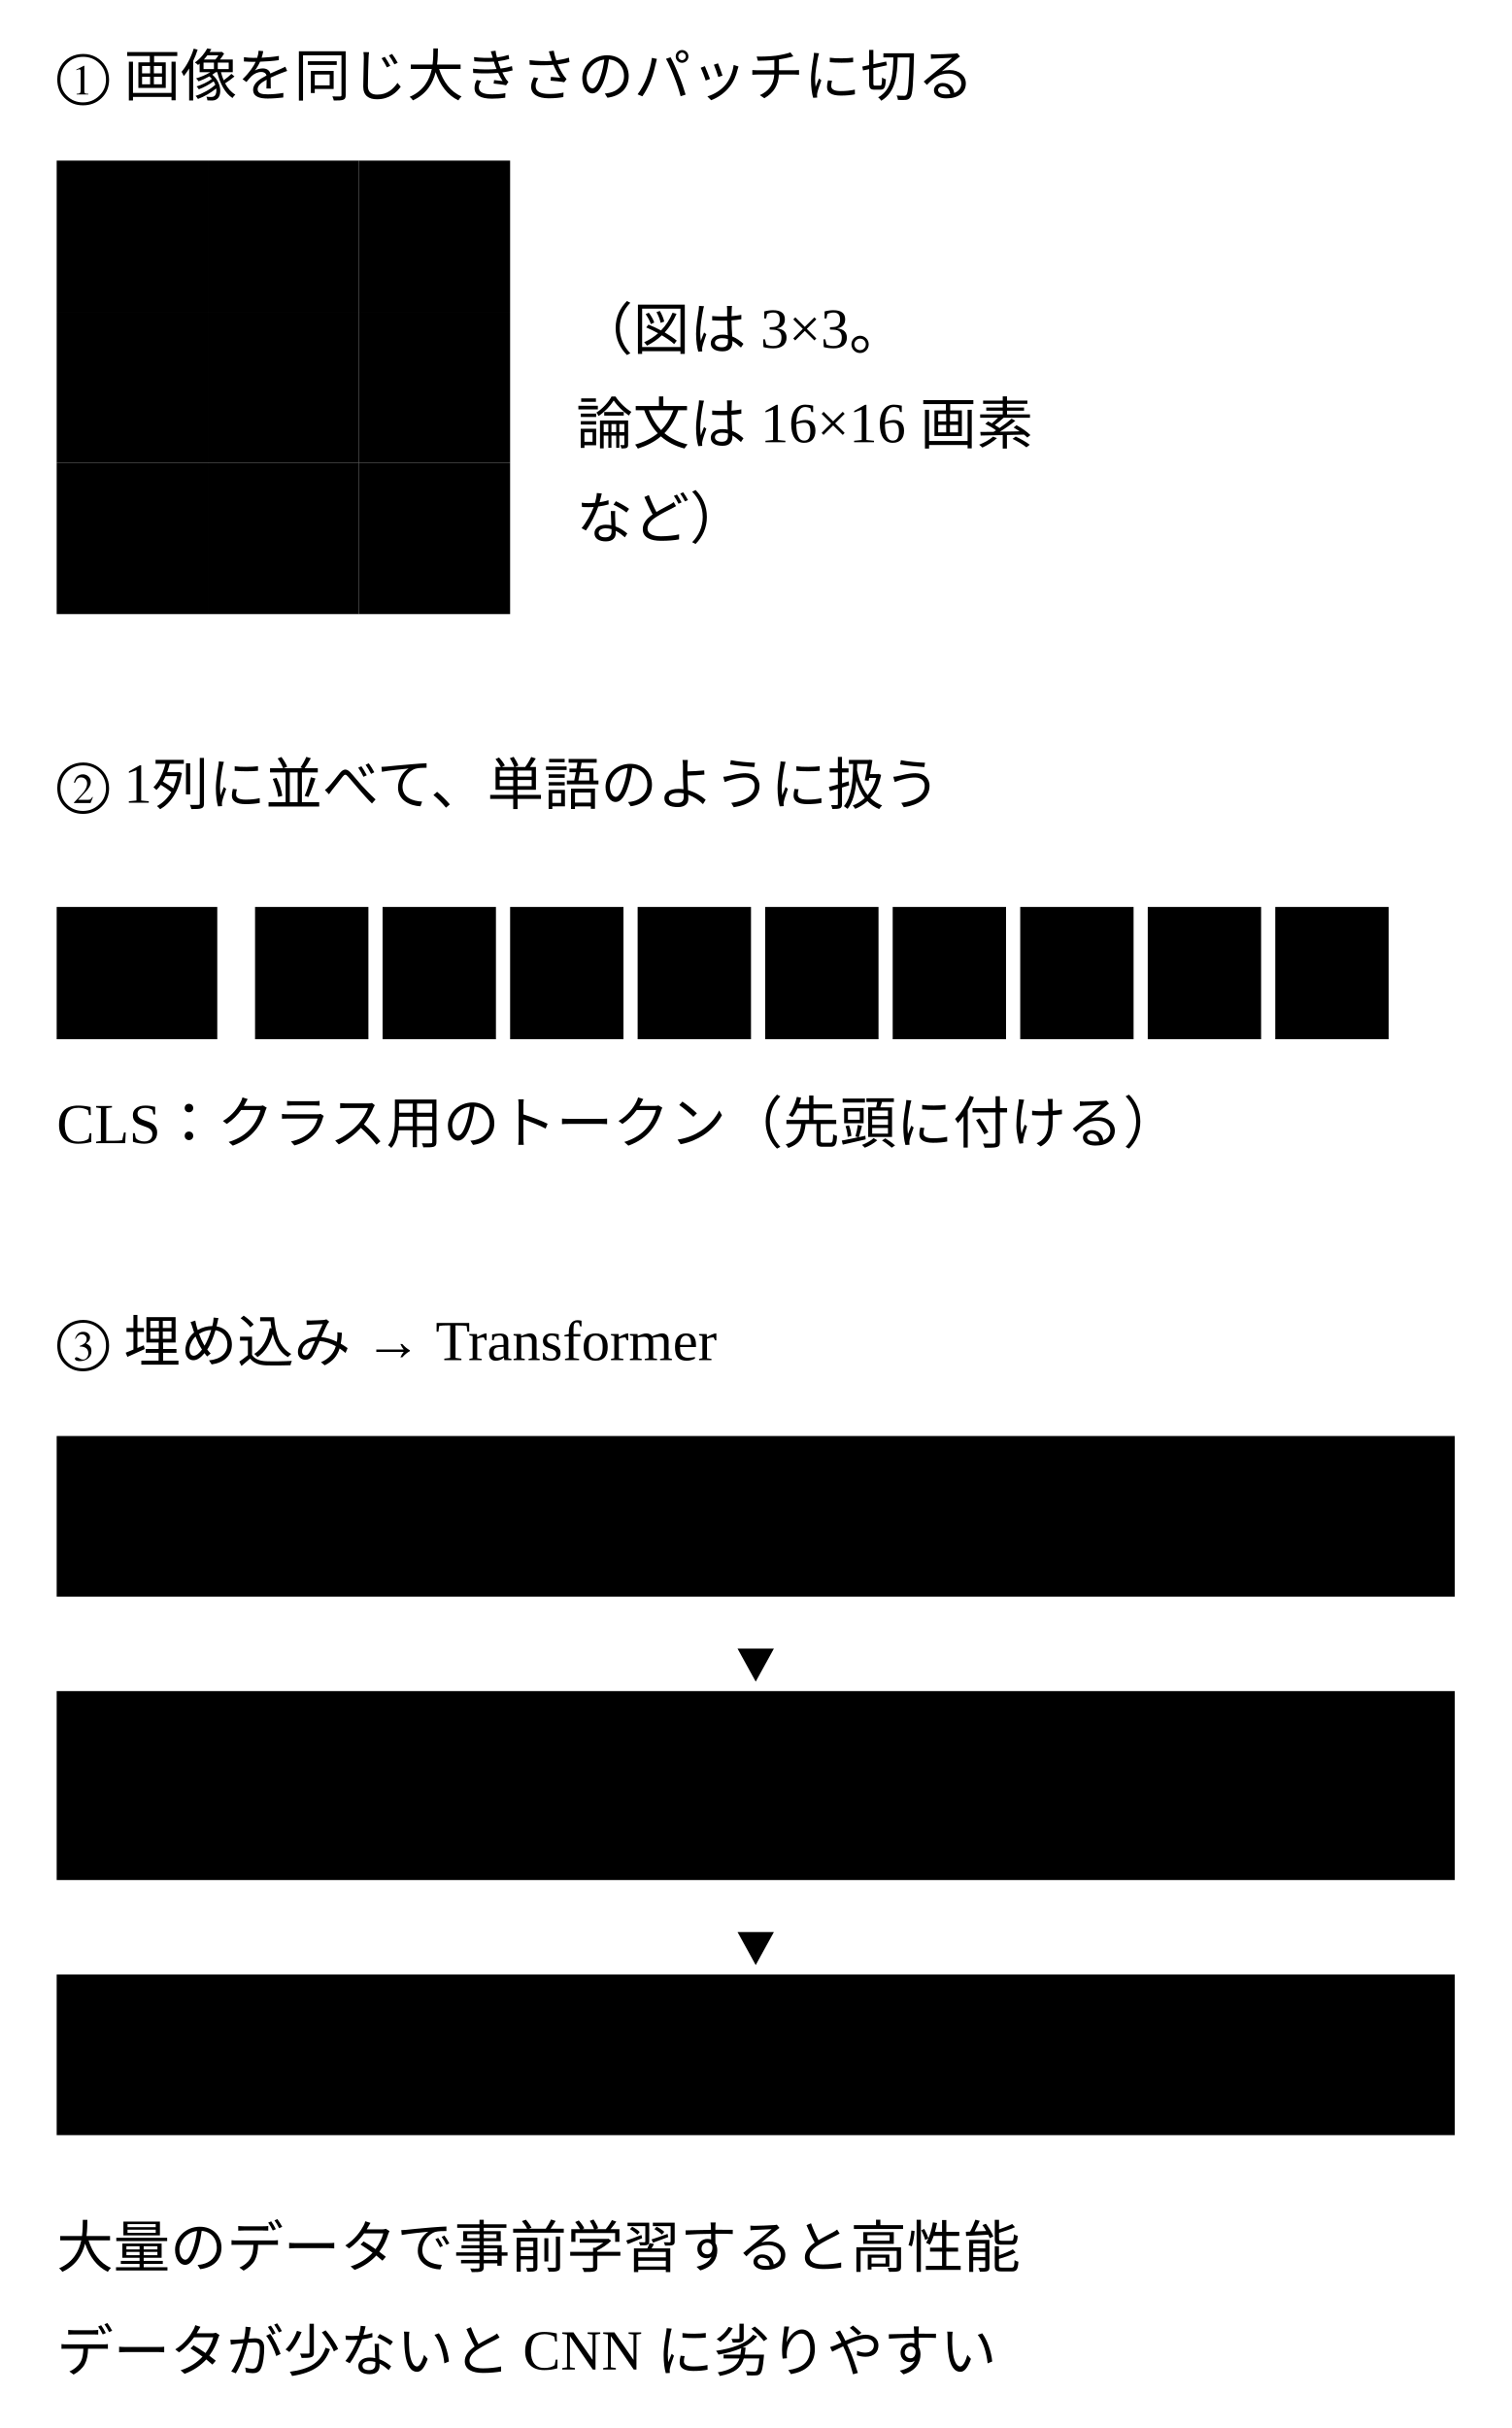
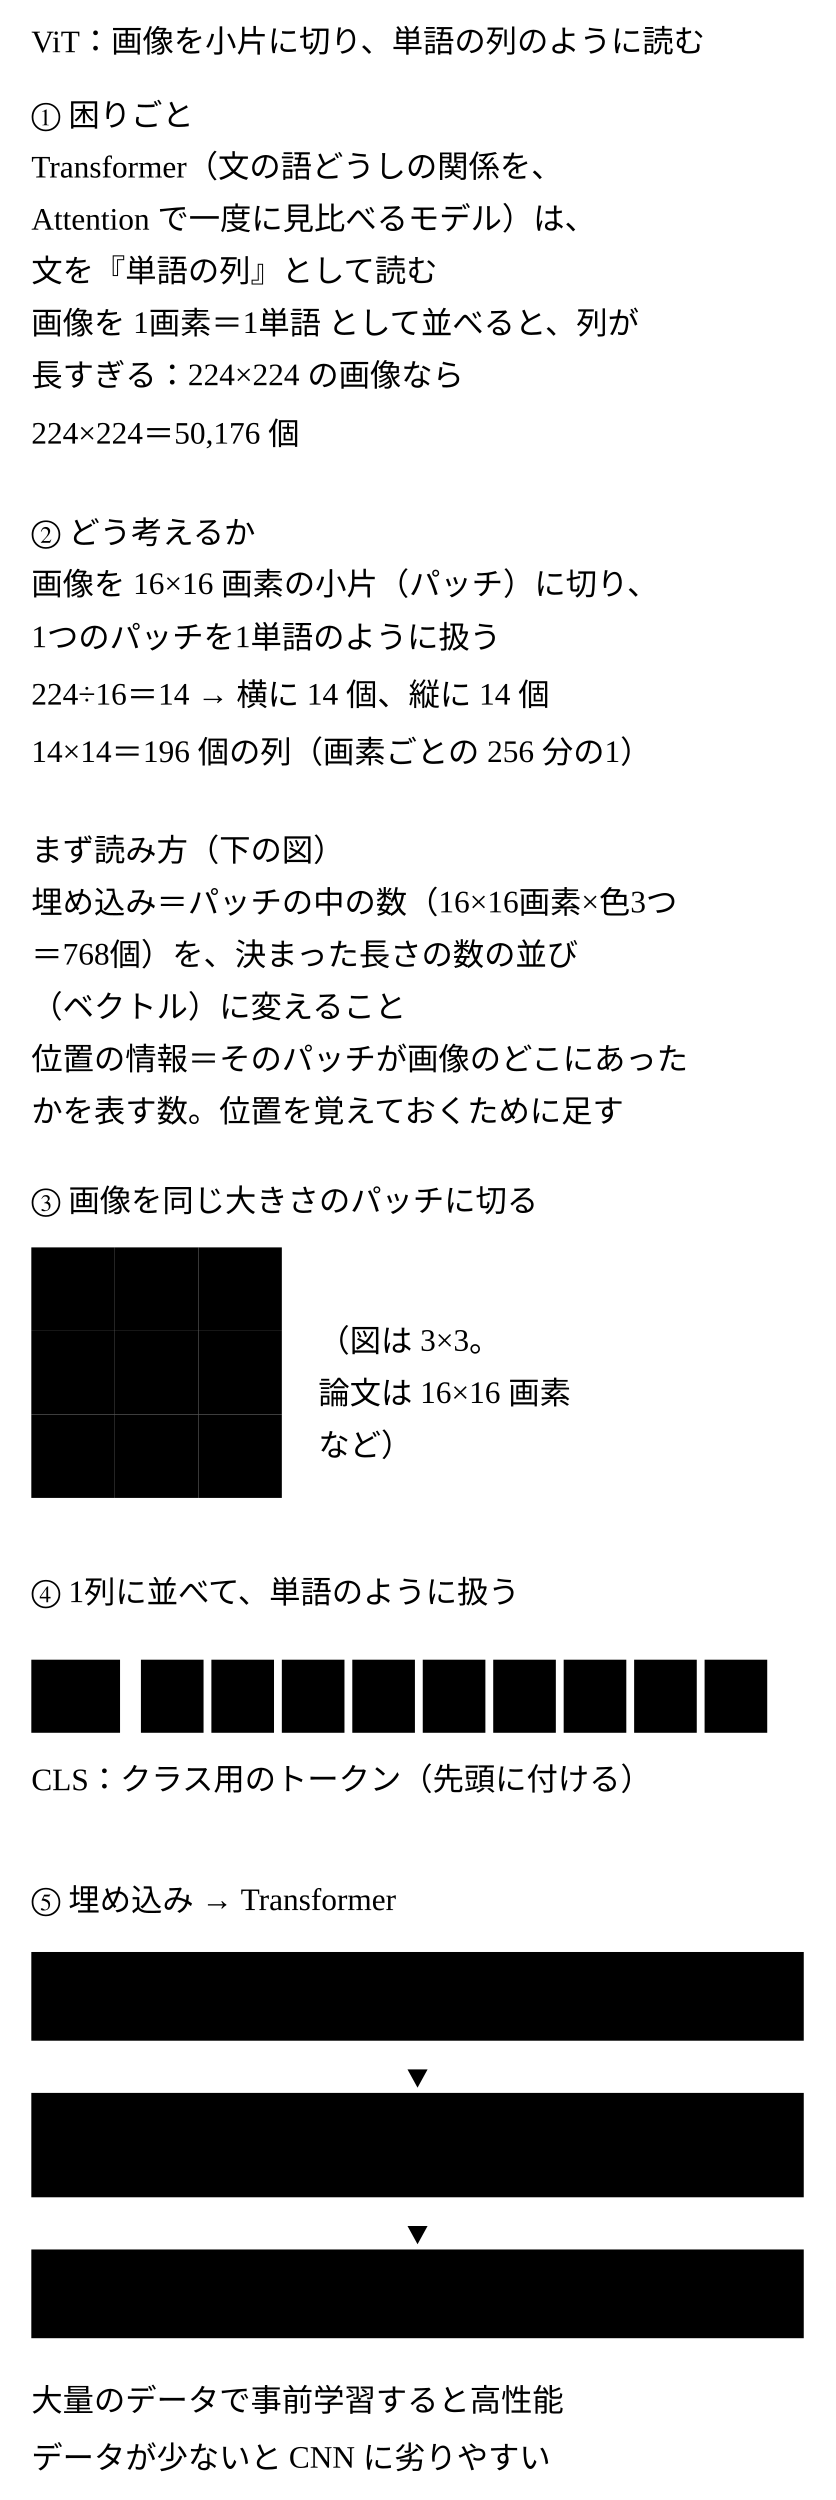
- <svg xmlns="http://www.w3.org/2000/svg" viewBox="0 0 320 514" role="img" aria-labelledby="fig-g-vit-t fig-g-vit-d">
-   <text x="12" y="20" class="tb">① 画像を同じ大きさのパッチに切る</text>
-   <rect x="12" y="34" width="32" height="32" class="fas sb" stroke-width="1.5" />
-   <rect x="44" y="34" width="32" height="32" class="fok sb" stroke-width="1.5" />
-   <rect x="76" y="34" width="32" height="32" class="fwn sb" stroke-width="1.5" />
-   <rect x="12" y="66" width="32" height="32" class="fok sb" stroke-width="1.5" />
-   <rect x="44" y="66" width="32" height="32" class="fwn sb" stroke-width="1.5" />
-   <rect x="76" y="66" width="32" height="32" class="fas sb" stroke-width="1.5" />
-   <rect x="12" y="98" width="32" height="32" class="fwn sb" stroke-width="1.5" />
-   <rect x="44" y="98" width="32" height="32" class="fas sb" stroke-width="1.5" />
-   <rect x="76" y="98" width="32" height="32" class="fok sb" stroke-width="1.5" />
-   <text x="122" y="74" class="tm">（図は 3×3。</text>
-   <text x="122" y="94" class="tm">論文は 16×16 画素</text>
-   <text x="122" y="114" class="tm">など）</text>
-   <line x1="12" y1="146" x2="308" y2="146" class="l sb w1" />
-   <text x="12" y="170" class="tb">② 1列に並べて、単語のように扱う</text>
-   <rect x="12" y="192" width="34" height="28" class="fng sng" stroke-width="1.5" />
-   <text x="29" y="210.5" class="tb" text-anchor="middle">CLS</text>
-   <rect x="54" y="192" width="24" height="28" class="fas sb" stroke-width="1.5" />
-   <rect x="81" y="192" width="24" height="28" class="fok sb" stroke-width="1.5" />
-   <rect x="108" y="192" width="24" height="28" class="fwn sb" stroke-width="1.5" />
-   <rect x="135" y="192" width="24" height="28" class="fok sb" stroke-width="1.5" />
-   <rect x="162" y="192" width="24" height="28" class="fwn sb" stroke-width="1.5" />
-   <rect x="189" y="192" width="24" height="28" class="fas sb" stroke-width="1.5" />
-   <rect x="216" y="192" width="24" height="28" class="fwn sb" stroke-width="1.5" />
-   <rect x="243" y="192" width="24" height="28" class="fas sb" stroke-width="1.5" />
-   <rect x="270" y="192" width="24" height="28" class="fok sb" stroke-width="1.5" />
-   <text x="12" y="242" class="tm">CLS：クラス用のトークン（先頭に付ける）</text>
-   <line x1="12" y1="264" x2="308" y2="264" class="l sb w1" />
-   <text x="12" y="288" class="tb">③ 埋め込み → Transformer</text>
-   <rect x="12" y="304" width="296" height="34" class="fs sb" stroke-width="1.5" />
-   <text x="160" y="316.5" text-anchor="middle">各パッチを線形変換で埋め込む</text>
-   <text x="160" y="334.5" text-anchor="middle">＋ 位置の情報を足す</text>
-   <line x1="160" y1="338" x2="160" y2="356" class="l w2" />
-   <polyline points="156.15,349 160,356 163.85,349" class="l w2" />
-   <rect x="12" y="358" width="296" height="40" class="fas sa" stroke-width="1.5" />
-   <text x="160" y="373.5" text-anchor="middle">Transformer のエンコーダ</text>
-   <text x="160" y="391.5" text-anchor="middle">（畳み込みは使わない）</text>
-   <line x1="160" y1="398" x2="160" y2="416" class="l w2" />
-   <polyline points="156.15,409 160,416 163.85,409" class="l w2" />
-   <rect x="12" y="418" width="296" height="34" class="fok sok" stroke-width="1.5" />
-   <text x="160" y="439.5" class="tb" text-anchor="middle">CLS の出力でクラスを分類</text>
-   <text x="12" y="480" class="tb">大量のデータで事前学習すると高性能</text>
-   <text x="12" y="502" class="tm">データが少ないと CNN に劣りやすい</text>
+ <svg xmlns="http://www.w3.org/2000/svg" viewBox="0 0 320 958" role="img" aria-labelledby="fig-g-vit-t fig-g-vit-d">
+   <text x="12" y="20" class="tb">ViT：画像を小片に切り、単語の列のように読む</text>
+   <text x="12" y="48" class="tb">① 困りごと</text>
+   <text x="12" y="68" class="tm">Transformer（文の語どうしの関係を、</text>
+   <text x="12" y="88" class="tm">Attention で一度に見比べるモデル）は、</text>
+   <text x="12" y="108" class="tm">文を『単語の列』として読む</text>
+   <text x="12" y="128" class="tm">画像を 1画素＝1単語 として並べると、列が</text>
+   <text x="12" y="148" class="tm">長すぎる：224×224 の画像なら</text>
+   <text x="12" y="170" class="tb tng">224×224＝50,176 個</text>
+   <line x1="12" y1="184" x2="308" y2="184" class="l sb w1" />
+   <text x="12" y="208" class="tb">② どう考えるか</text>
+   <text x="12" y="228" class="tm">画像を 16×16 画素の小片（パッチ）に切り、</text>
+   <text x="12" y="248" class="tm">1つのパッチを1単語のように扱う</text>
+   <text x="12" y="270">224÷16＝14 → 横に 14 個、縦に 14 個</text>
+   <text x="12" y="292" class="tb tok">14×14＝196 個の列（画素ごとの 256 分の1）</text>
+   <line x1="12" y1="306" x2="308" y2="306" class="l sb w1" />
+   <text x="12" y="330" class="tb">まず読み方（下の図）</text>
+   <text x="12" y="350" class="tm">埋め込み＝パッチの中の数（16×16画素×色3つ</text>
+   <text x="12" y="370" class="tm">　＝768個）を、決まった長さの数の並び</text>
+   <text x="12" y="390" class="tm">　（ベクトル）に変えること</text>
+   <text x="12" y="410" class="tm">位置の情報＝そのパッチが画像のどこにあった</text>
+   <text x="12" y="430" class="tm">　かを表す数。位置を覚えておくために足す</text>
+   <line x1="12" y1="440" x2="308" y2="440" class="l sb w1" />
+   <g transform="translate(0,444)">
+     <text x="12" y="20" class="tb">③ 画像を同じ大きさのパッチに切る</text>
+     <rect x="12" y="34" width="32" height="32" class="fas sb" stroke-width="1.5" />
+     <rect x="44" y="34" width="32" height="32" class="fok sb" stroke-width="1.5" />
+     <rect x="76" y="34" width="32" height="32" class="fwn sb" stroke-width="1.5" />
+     <rect x="12" y="66" width="32" height="32" class="fok sb" stroke-width="1.5" />
+     <rect x="44" y="66" width="32" height="32" class="fwn sb" stroke-width="1.5" />
+     <rect x="76" y="66" width="32" height="32" class="fas sb" stroke-width="1.5" />
+     <rect x="12" y="98" width="32" height="32" class="fwn sb" stroke-width="1.5" />
+     <rect x="44" y="98" width="32" height="32" class="fas sb" stroke-width="1.5" />
+     <rect x="76" y="98" width="32" height="32" class="fok sb" stroke-width="1.5" />
+     <text x="122" y="74" class="tm">（図は 3×3。</text>
+     <text x="122" y="94" class="tm">論文は 16×16 画素</text>
+     <text x="122" y="114" class="tm">など）</text>
+     <line x1="12" y1="146" x2="308" y2="146" class="l sb w1" />
+     <text x="12" y="170" class="tb">④ 1列に並べて、単語のように扱う</text>
+     <rect x="12" y="192" width="34" height="28" class="fng sng" stroke-width="1.5" />
+     <text x="29" y="210.5" class="tb" text-anchor="middle">CLS</text>
+     <rect x="54" y="192" width="24" height="28" class="fas sb" stroke-width="1.5" />
+     <rect x="81" y="192" width="24" height="28" class="fok sb" stroke-width="1.5" />
+     <rect x="108" y="192" width="24" height="28" class="fwn sb" stroke-width="1.5" />
+     <rect x="135" y="192" width="24" height="28" class="fok sb" stroke-width="1.5" />
+     <rect x="162" y="192" width="24" height="28" class="fwn sb" stroke-width="1.5" />
+     <rect x="189" y="192" width="24" height="28" class="fas sb" stroke-width="1.5" />
+     <rect x="216" y="192" width="24" height="28" class="fwn sb" stroke-width="1.5" />
+     <rect x="243" y="192" width="24" height="28" class="fas sb" stroke-width="1.5" />
+     <rect x="270" y="192" width="24" height="28" class="fok sb" stroke-width="1.5" />
+     <text x="12" y="242" class="tm">CLS：クラス用のトークン（先頭に付ける）</text>
+     <line x1="12" y1="264" x2="308" y2="264" class="l sb w1" />
+     <text x="12" y="288" class="tb">⑤ 埋め込み → Transformer</text>
+     <rect x="12" y="304" width="296" height="34" class="fs sb" stroke-width="1.5" />
+     <text x="160" y="316.5" text-anchor="middle">各パッチを線形変換で埋め込む</text>
+     <text x="160" y="334.5" text-anchor="middle">＋ 位置の情報を足す</text>
+     <line x1="160" y1="338" x2="160" y2="356" class="l w2" />
+     <polyline points="156.15,349 160,356 163.85,349" class="l w2" />
+     <rect x="12" y="358" width="296" height="40" class="fas sa" stroke-width="1.5" />
+     <text x="160" y="373.5" text-anchor="middle">Transformer のエンコーダ</text>
+     <text x="160" y="391.5" text-anchor="middle">（畳み込みは使わない）</text>
+     <line x1="160" y1="398" x2="160" y2="416" class="l w2" />
+     <polyline points="156.15,409 160,416 163.85,409" class="l w2" />
+     <rect x="12" y="418" width="296" height="34" class="fok sok" stroke-width="1.5" />
+     <text x="160" y="439.5" class="tb" text-anchor="middle">CLS の出力でクラスを分類</text>
+     <text x="12" y="480" class="tb">大量のデータで事前学習すると高性能</text>
+     <text x="12" y="502" class="tm">データが少ないと CNN に劣りやすい</text>
+   </g>
</svg>
